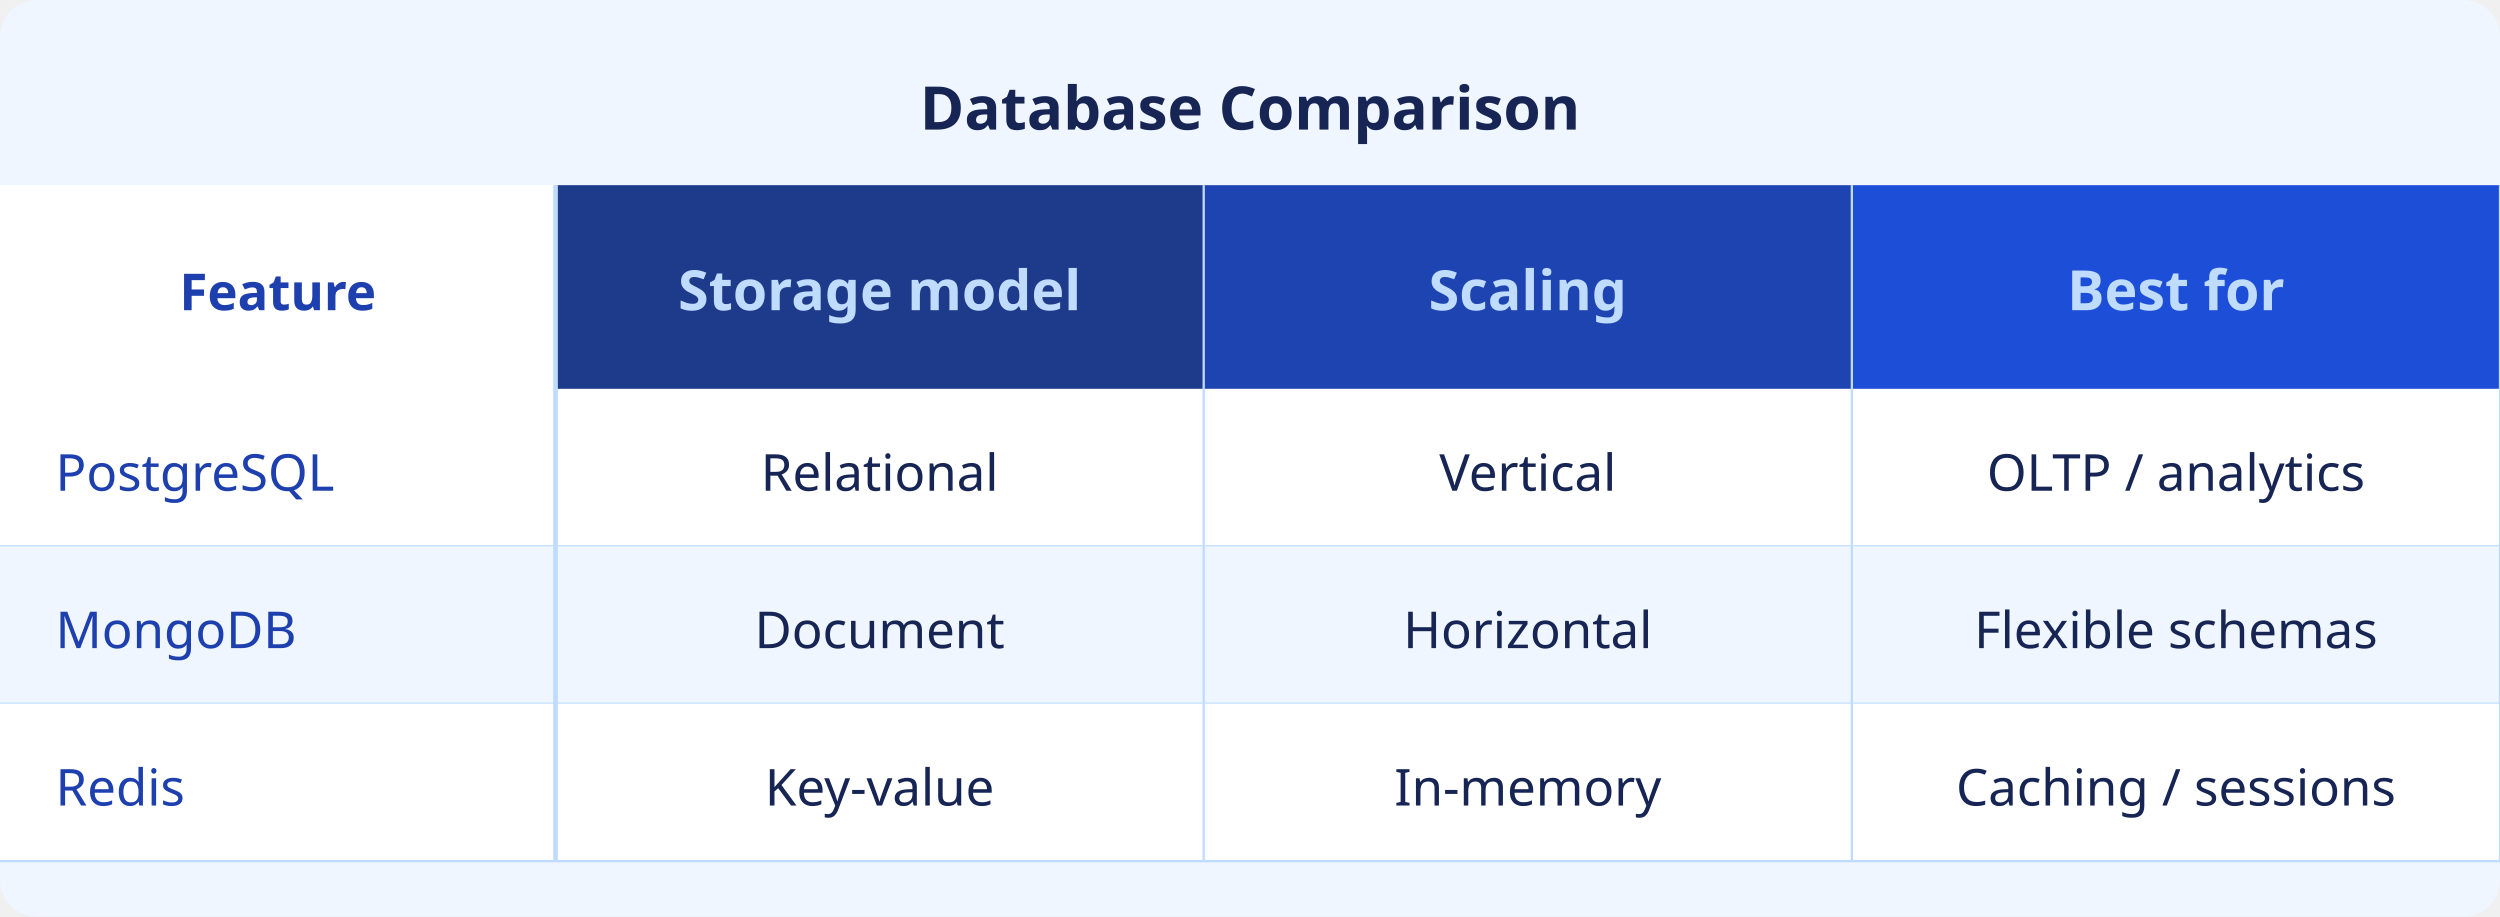
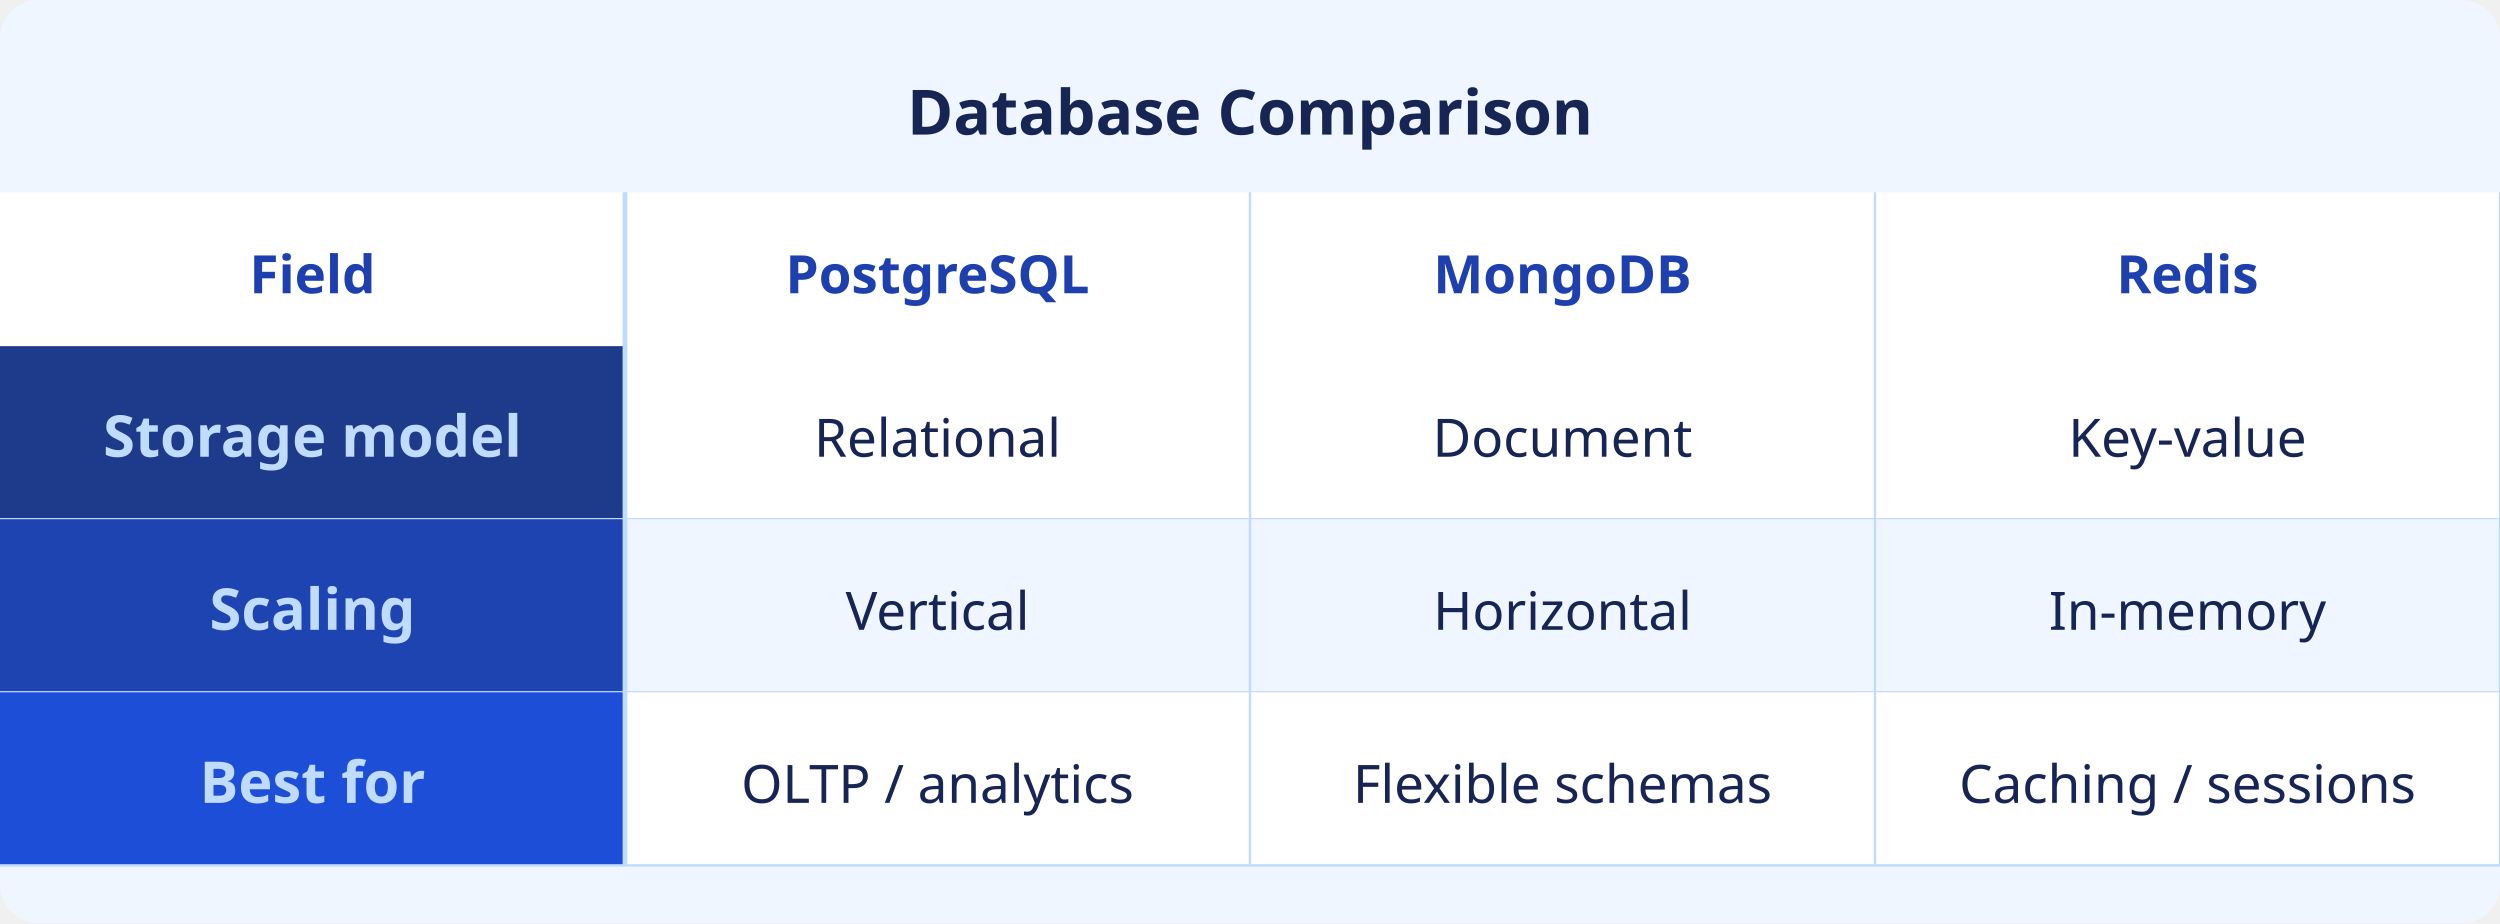
- <svg xmlns="http://www.w3.org/2000/svg" viewBox="0 0 540 198" style="width:100%;height:auto">
-   <rect width="540" height="198" fill="#eff6ff" rx="8" />
-   <text x="270" y="28" text-anchor="middle" font-size="13" fill="#172554" font-family="system-ui,sans-serif" font-weight="700">Database Comparison</text>
-   <rect x="0" y="40" width="120" height="44" fill="#ffffff" />
-   <text x="60" y="67" text-anchor="middle" font-size="11" fill="#1e40af" font-family="system-ui,sans-serif" font-weight="600">Feature</text>
-   <rect x="120" y="40" width="140" height="44" fill="#1e3a8a" />
-   <text x="190" y="67" text-anchor="middle" font-size="12" fill="#bfdbfe" font-family="system-ui,sans-serif" font-weight="700">Storage model</text>
-   <rect x="260" y="40" width="140" height="44" fill="#1e44b1" />
-   <text x="330" y="67" text-anchor="middle" font-size="12" fill="#bfdbfe" font-family="system-ui,sans-serif" font-weight="700">Scaling</text>
-   <rect x="400" y="40" width="140" height="44" fill="#1d4ed8" />
-   <text x="470" y="67" text-anchor="middle" font-size="12" fill="#bfdbfe" font-family="system-ui,sans-serif" font-weight="700">Best for</text>
-   <rect x="0" y="84" width="540" height="34" fill="#ffffff" />
-   <text x="12" y="106" font-size="11" fill="#1e40af" font-family="system-ui,sans-serif">PostgreSQL</text>
-   <text x="190" y="106" text-anchor="middle" font-size="11" fill="#172554" font-family="system-ui,sans-serif">Relational</text>
-   <text x="330" y="106" text-anchor="middle" font-size="11" fill="#172554" font-family="system-ui,sans-serif">Vertical</text>
-   <text x="470" y="106" text-anchor="middle" font-size="11" fill="#172554" font-family="system-ui,sans-serif">OLTP / analytics</text>
-   <line x1="0" y1="118" x2="540" y2="118" stroke="#bfdbfe" stroke-width="0.5" />
-   <rect x="0" y="118" width="540" height="34" fill="#eff6ff" />
-   <text x="12" y="140" font-size="11" fill="#1e40af" font-family="system-ui,sans-serif">MongoDB</text>
-   <text x="190" y="140" text-anchor="middle" font-size="11" fill="#172554" font-family="system-ui,sans-serif">Document</text>
-   <text x="330" y="140" text-anchor="middle" font-size="11" fill="#172554" font-family="system-ui,sans-serif">Horizontal</text>
-   <text x="470" y="140" text-anchor="middle" font-size="11" fill="#172554" font-family="system-ui,sans-serif">Flexible schemas</text>
-   <line x1="0" y1="152" x2="540" y2="152" stroke="#bfdbfe" stroke-width="0.5" />
-   <rect x="0" y="152" width="540" height="34" fill="#ffffff" />
-   <text x="12" y="174" font-size="11" fill="#1e40af" font-family="system-ui,sans-serif">Redis</text>
-   <text x="190" y="174" text-anchor="middle" font-size="11" fill="#172554" font-family="system-ui,sans-serif">Key-value</text>
-   <text x="330" y="174" text-anchor="middle" font-size="11" fill="#172554" font-family="system-ui,sans-serif">In-memory</text>
-   <text x="470" y="174" text-anchor="middle" font-size="11" fill="#172554" font-family="system-ui,sans-serif">Caching / sessions</text>
-   <line x1="0" y1="186" x2="540" y2="186" stroke="#bfdbfe" stroke-width="0.5" />
-   <line x1="120" y1="40" x2="120" y2="186" stroke="#bfdbfe" stroke-width="0.5" />
-   <line x1="260" y1="40" x2="260" y2="186" stroke="#bfdbfe" stroke-width="0.5" />
-   <line x1="400" y1="40" x2="400" y2="186" stroke="#bfdbfe" stroke-width="0.5" />
-   <line x1="540" y1="40" x2="540" y2="186" stroke="#bfdbfe" stroke-width="0.5" />
-   <line x1="120" y1="40" x2="120" y2="186" stroke="#bfdbfe" stroke-width="1" />
+ <svg xmlns="http://www.w3.org/2000/svg" viewBox="0 0 520 192" style="width:100%;height:auto">
+   <rect width="520" height="192" fill="#eff6ff" rx="8" />
+   <text x="260" y="28" text-anchor="middle" font-size="13" fill="#172554" font-family="system-ui,sans-serif" font-weight="700">Database Comparison</text>
+   <rect x="0" y="40" width="130" height="32" fill="#ffffff" />
+   <text x="65" y="61" text-anchor="middle" font-size="11" fill="#1e40af" font-family="system-ui,sans-serif" font-weight="600">Field</text>
+   <rect x="130" y="40" width="130" height="32" fill="#ffffff" />
+   <text x="195" y="61" text-anchor="middle" font-size="11" fill="#1e40af" font-family="system-ui,sans-serif" font-weight="600">PostgreSQL</text>
+   <rect x="260" y="40" width="130" height="32" fill="#ffffff" />
+   <text x="325" y="61" text-anchor="middle" font-size="11" fill="#1e40af" font-family="system-ui,sans-serif" font-weight="600">MongoDB</text>
+   <rect x="390" y="40" width="130" height="32" fill="#ffffff" />
+   <text x="455" y="61" text-anchor="middle" font-size="11" fill="#1e40af" font-family="system-ui,sans-serif" font-weight="600">Redis</text>
+   <rect x="0" y="72" width="130" height="36" fill="#1e3a8a" />
+   <text x="65" y="95" text-anchor="middle" font-size="12" fill="#bfdbfe" font-family="system-ui,sans-serif" font-weight="700">Storage model</text>
+   <rect x="130" y="72" width="390" height="36" fill="#ffffff" />
+   <text x="195" y="95" text-anchor="middle" font-size="11" fill="#172554" font-family="system-ui,sans-serif">Relational</text>
+   <text x="325" y="95" text-anchor="middle" font-size="11" fill="#172554" font-family="system-ui,sans-serif">Document</text>
+   <text x="455" y="95" text-anchor="middle" font-size="11" fill="#172554" font-family="system-ui,sans-serif">Key-value</text>
+   <line x1="0" y1="108" x2="520" y2="108" stroke="#bfdbfe" stroke-width="0.5" />
+   <rect x="0" y="108" width="130" height="36" fill="#1e44b1" />
+   <text x="65" y="131" text-anchor="middle" font-size="12" fill="#bfdbfe" font-family="system-ui,sans-serif" font-weight="700">Scaling</text>
+   <rect x="130" y="108" width="390" height="36" fill="#eff6ff" />
+   <text x="195" y="131" text-anchor="middle" font-size="11" fill="#172554" font-family="system-ui,sans-serif">Vertical</text>
+   <text x="325" y="131" text-anchor="middle" font-size="11" fill="#172554" font-family="system-ui,sans-serif">Horizontal</text>
+   <text x="455" y="131" text-anchor="middle" font-size="11" fill="#172554" font-family="system-ui,sans-serif">In-memory</text>
+   <line x1="0" y1="144" x2="520" y2="144" stroke="#bfdbfe" stroke-width="0.5" />
+   <rect x="0" y="144" width="130" height="36" fill="#1d4ed8" />
+   <text x="65" y="167" text-anchor="middle" font-size="12" fill="#bfdbfe" font-family="system-ui,sans-serif" font-weight="700">Best for</text>
+   <rect x="130" y="144" width="390" height="36" fill="#ffffff" />
+   <text x="195" y="167" text-anchor="middle" font-size="11" fill="#172554" font-family="system-ui,sans-serif">OLTP / analytics</text>
+   <text x="325" y="167" text-anchor="middle" font-size="11" fill="#172554" font-family="system-ui,sans-serif">Flexible schemas</text>
+   <text x="455" y="167" text-anchor="middle" font-size="11" fill="#172554" font-family="system-ui,sans-serif">Caching / sessions</text>
+   <line x1="0" y1="180" x2="520" y2="180" stroke="#bfdbfe" stroke-width="0.5" />
+   <line x1="130" y1="40" x2="130" y2="180" stroke="#bfdbfe" stroke-width="0.5" />
+   <line x1="260" y1="40" x2="260" y2="180" stroke="#bfdbfe" stroke-width="0.5" />
+   <line x1="390" y1="40" x2="390" y2="180" stroke="#bfdbfe" stroke-width="0.5" />
+   <line x1="520" y1="40" x2="520" y2="180" stroke="#bfdbfe" stroke-width="0.5" />
+   <line x1="130" y1="40" x2="130" y2="180" stroke="#bfdbfe" stroke-width="1" />
</svg>
